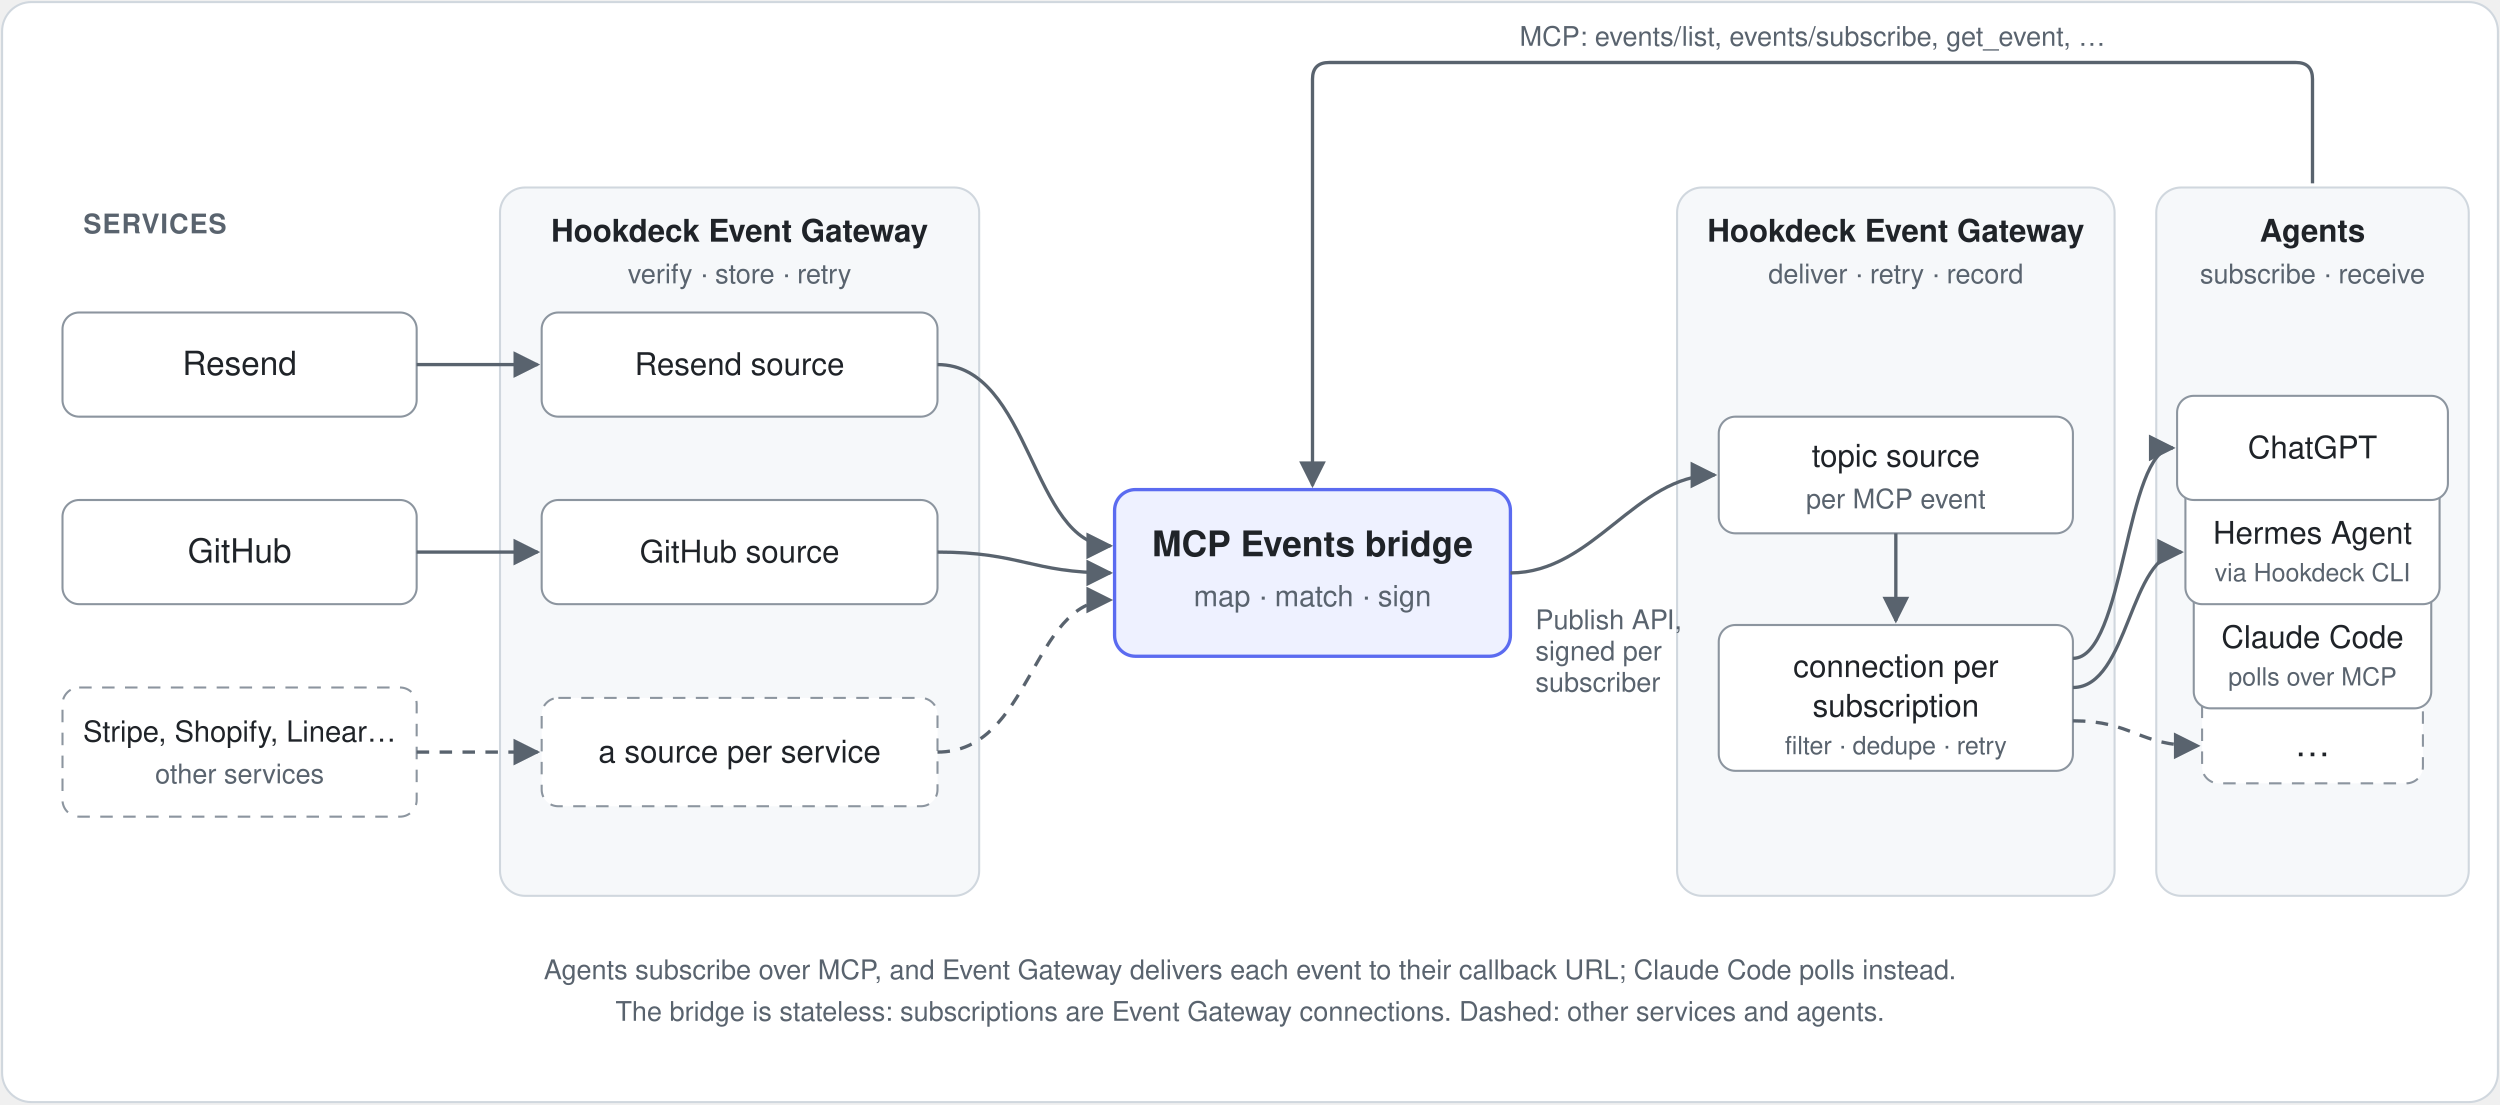
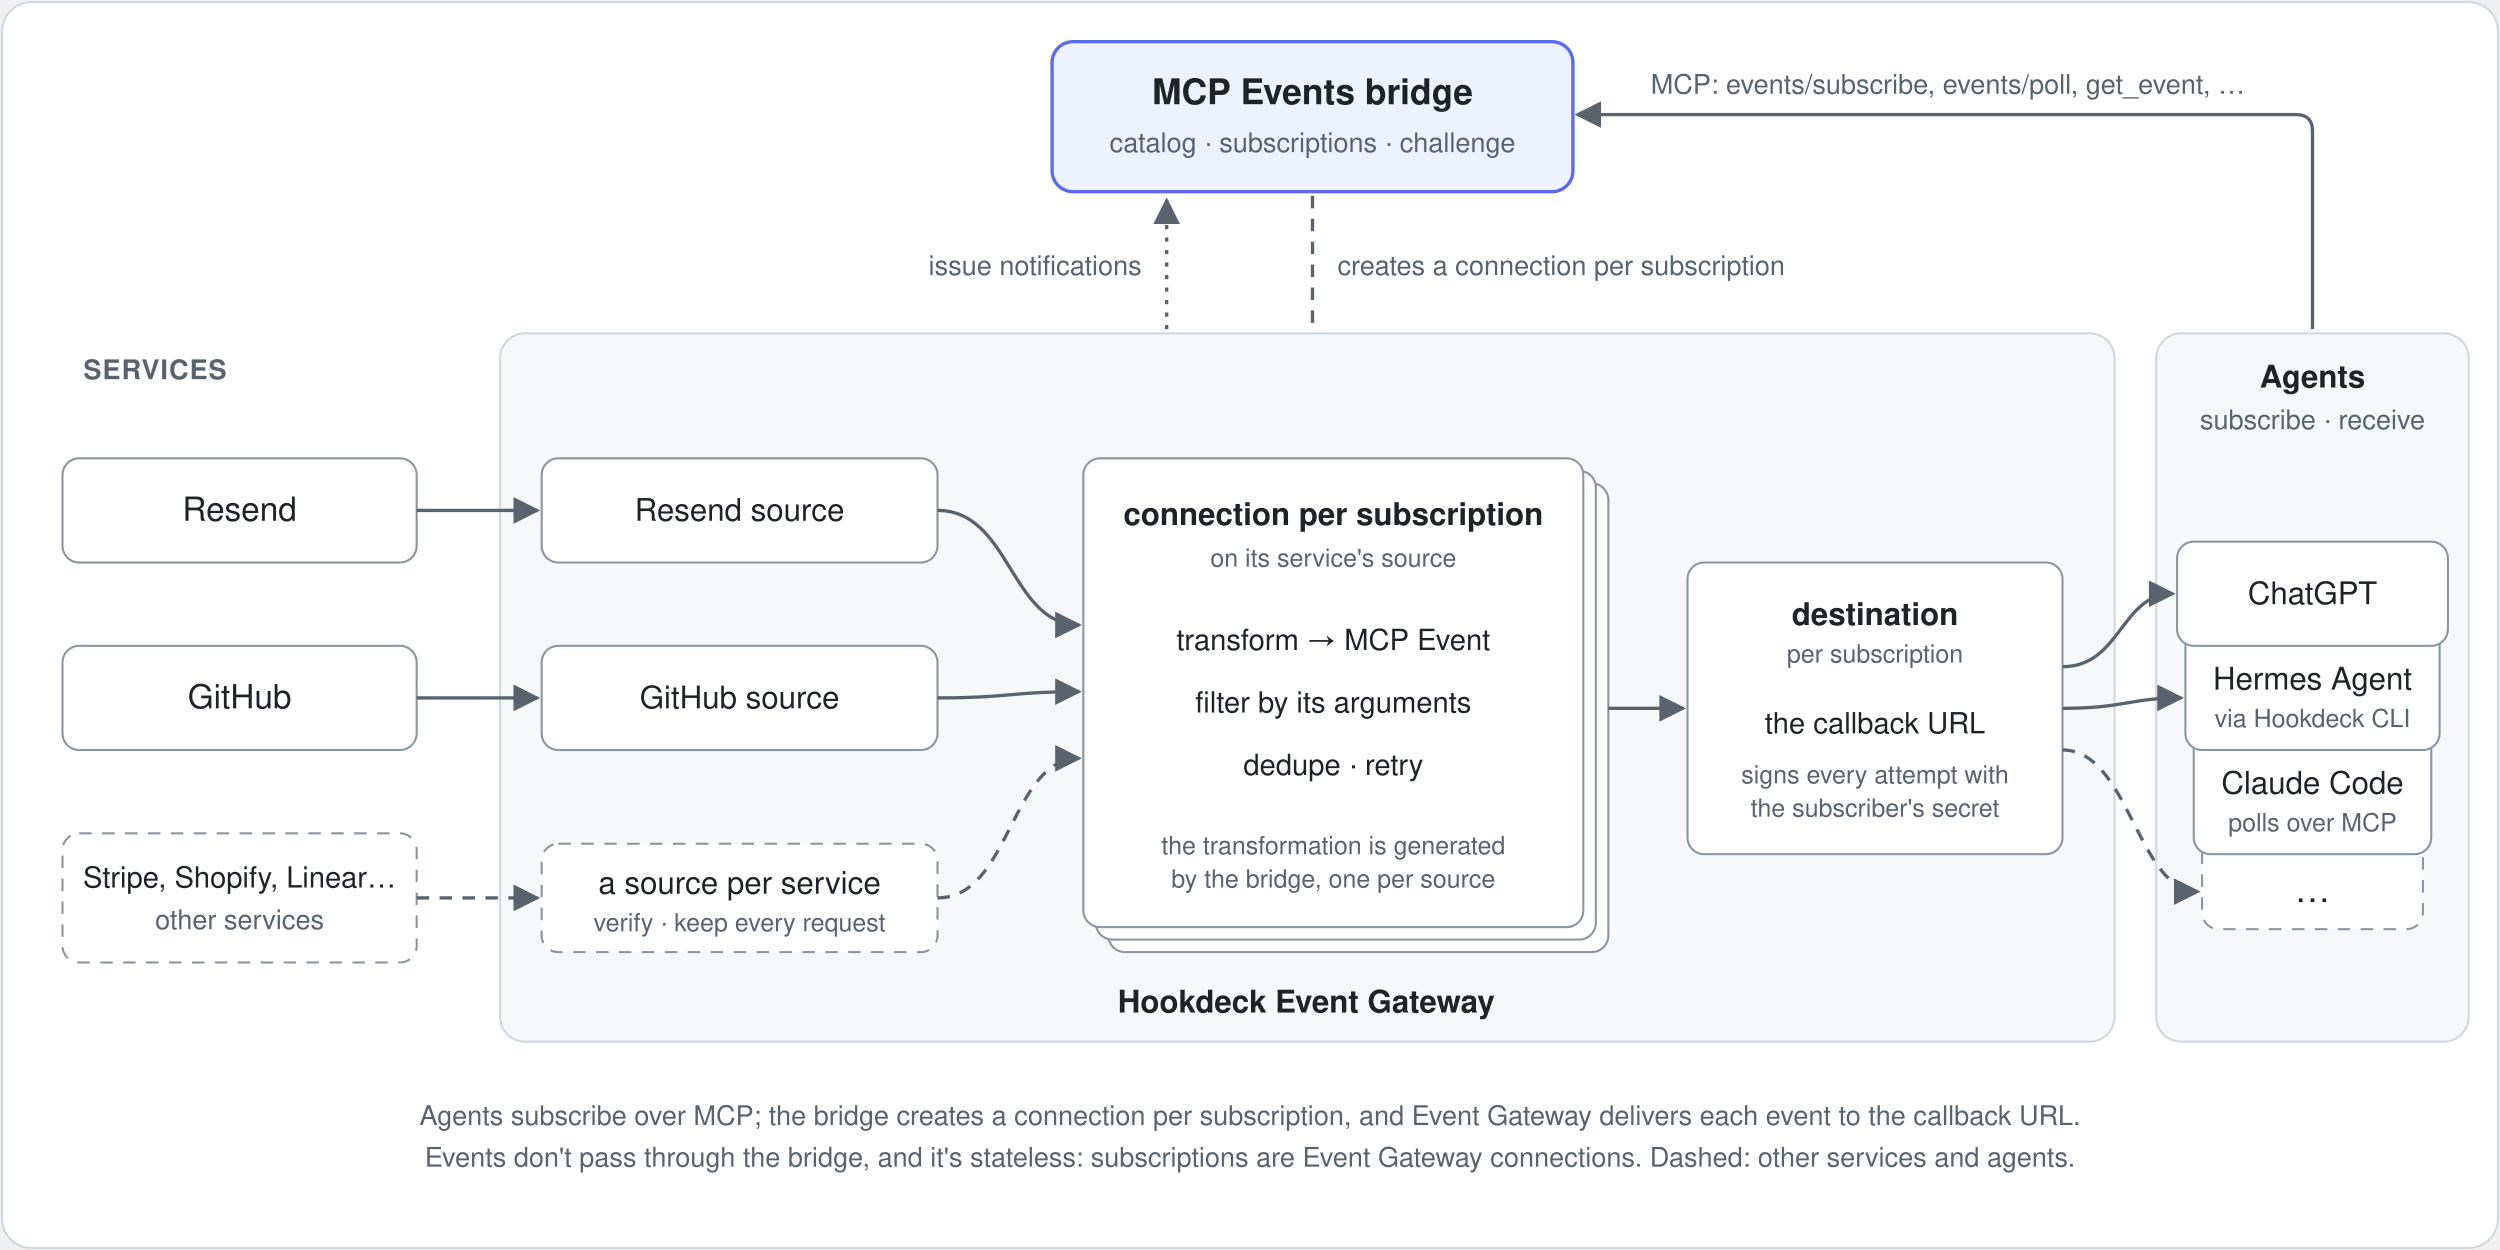
- <svg xmlns="http://www.w3.org/2000/svg" viewBox="0 0 1200 530" width="1200" height="530" role="img" aria-labelledby="title desc" font-family="-apple-system, BlinkMacSystemFont, 'Segoe UI', Helvetica, Arial, sans-serif">
+ <svg xmlns="http://www.w3.org/2000/svg" viewBox="0 0 1200 600" width="1200" height="600" role="img" aria-labelledby="title desc" font-family="-apple-system, BlinkMacSystemFont, 'Segoe UI', Helvetica, Arial, sans-serif">
  <style>
    .bg { fill: #ffffff; stroke: #d0d7de; }
    .panel { fill: #f6f8fa; stroke: #d0d7de; }
    .box { fill: #ffffff; stroke: #8c959f; }
    .accent { fill: #eef1ff; stroke: #5b6bf0; }
    .dashed { stroke-dasharray: 6 5; }
+     .dotted { stroke-dasharray: 2 4; }
    .text { fill: #1f2328; }
    .muted { fill: #59636e; }
    .label { fill: #59636e; font-size: 13px; }
    .arrow { stroke: #59636e; fill: none; stroke-width: 1.6; }
    .head { fill: #59636e; }
    @media (prefers-color-scheme: dark) {
      .bg { fill: #0d1117; stroke: #30363d; }
      .panel { fill: #161b22; stroke: #30363d; }
      .box { fill: #0d1117; stroke: #6e7681; }
      .accent { fill: #1c2140; stroke: #7c8cff; }
      .text { fill: #e6edf3; }
      .muted, .label { fill: #9198a1; }
      .arrow { stroke: #9198a1; }
      .head { fill: #9198a1; }
    }
  </style>
  <defs>
    <marker id="arrowhead" viewBox="0 0 10 10" refX="9" refY="5" markerWidth="8" markerHeight="8" orient="auto-start-reverse">
      <path class="head" d="M0,0 L10,5 L0,10 z" />
    </marker>
  </defs>
-   <rect class="bg" x="1" y="1" width="1198" height="528" rx="14" />
-   <g transform="translate(0,50)">
+   <rect class="bg" x="1" y="1" width="1198" height="598" rx="14" />
+   <g transform="translate(0,120)">
+     <rect class="accent" x="505" y="-100" width="250" height="72" rx="10" stroke-width="1.6" />
+     <text class="text" x="630" y="-70" font-size="17" font-weight="600" text-anchor="middle">MCP Events bridge</text>
+     <text class="muted" x="630" y="-47" font-size="13" text-anchor="middle">catalog · subscriptions · challenge</text>
+     <path class="arrow dashed" d="M630,-26 V96" marker-end="url(#arrowhead)" />
+     <text class="label" x="642" y="12">creates a connection per subscription</text>
+     <path class="arrow dotted" d="M560,38 V-24" marker-end="url(#arrowhead)" />
+     <text class="label" x="548" y="12" text-anchor="end">issue notifications</text>
    <text class="muted" x="40" y="62" font-size="13" font-weight="600" letter-spacing="0.5">SERVICES</text>
    <rect class="box" x="30" y="100" width="170" height="50" rx="8" />
    <text class="text" x="115" y="130" font-size="16" text-anchor="middle">Resend</text>
    <rect class="box" x="30" y="190" width="170" height="50" rx="8" />
    <text class="text" x="115" y="220" font-size="16" text-anchor="middle">GitHub</text>
    <rect class="box dashed" x="30" y="280" width="170" height="62" rx="8" />
    <text class="text" x="115" y="306" font-size="14" text-anchor="middle">Stripe, Shopify, Linear…</text>
    <text class="muted" x="115" y="326" font-size="13" text-anchor="middle">other services</text>
-     <rect class="panel" x="240" y="40" width="230" height="340" rx="12" />
-     <text class="text" x="355" y="66" font-size="15" font-weight="600" text-anchor="middle">Hookdeck Event Gateway</text>
-     <text class="muted" x="355" y="86" font-size="13" text-anchor="middle">verify · store · retry</text>
+     <rect class="panel" x="240" y="40" width="775" height="340" rx="12" />
+     <text class="text" x="627" y="366" font-size="15" font-weight="600" text-anchor="middle">Hookdeck Event Gateway</text>
    <rect class="box" x="260" y="100" width="190" height="50" rx="8" />
    <text class="text" x="355" y="130" font-size="15" text-anchor="middle">Resend source</text>
    <rect class="box" x="260" y="190" width="190" height="50" rx="8" />
    <text class="text" x="355" y="220" font-size="15" text-anchor="middle">GitHub source</text>
    <rect class="box dashed" x="260" y="285" width="190" height="52" rx="8" />
-     <text class="text" x="355" y="316" font-size="15" text-anchor="middle">a source per service</text>
+     <text class="text" x="355" y="309" font-size="15" text-anchor="middle">a source per service</text>
+     <text class="muted" x="355" y="327" font-size="12" text-anchor="middle">verify · keep every request</text>
    <path class="arrow" d="M200,125 H258" marker-end="url(#arrowhead)" />
    <path class="arrow" d="M200,215 H258" marker-end="url(#arrowhead)" />
    <path class="arrow dashed" d="M200,311 H258" marker-end="url(#arrowhead)" />
-     <rect class="accent" x="535" y="185" width="190" height="80" rx="10" stroke-width="1.6" />
-     <text class="text" x="630" y="217" font-size="17" font-weight="600" text-anchor="middle">MCP Events bridge</text>
-     <text class="muted" x="630" y="241" font-size="14" text-anchor="middle">map · match · sign</text>
-     <path class="arrow" d="M450,125 C495,125 495,212 533,212" marker-end="url(#arrowhead)" />
-     <path class="arrow" d="M450,215 C490,215 495,225 533,225" marker-end="url(#arrowhead)" />
-     <path class="arrow dashed" d="M450,311 C495,311 495,238 533,238" marker-end="url(#arrowhead)" />
-     <rect class="panel" x="805" y="40" width="210" height="340" rx="12" />
-     <text class="text" x="910" y="66" font-size="15" font-weight="600" text-anchor="middle">Hookdeck Event Gateway</text>
-     <text class="muted" x="910" y="86" font-size="13" text-anchor="middle">deliver · retry · record</text>
-     <rect class="box" x="825" y="150" width="170" height="56" rx="8" />
-     <text class="text" x="910" y="174" font-size="15" text-anchor="middle">topic source</text>
-     <text class="muted" x="910" y="194" font-size="13" text-anchor="middle">per MCP event</text>
-     <rect class="box" x="825" y="250" width="170" height="70" rx="8" />
-     <text class="text" x="910" y="275" font-size="15" text-anchor="middle">connection per</text>
-     <text class="text" x="910" y="294" font-size="15" text-anchor="middle">subscription</text>
-     <text class="muted" x="910" y="312" font-size="12" text-anchor="middle">filter · dedupe · retry</text>
-     <path class="arrow" d="M910,206 V248" marker-end="url(#arrowhead)" />
-     <path class="arrow" d="M725,225 C765,225 785,178 823,178" marker-end="url(#arrowhead)" />
-     <text class="label" x="737" y="252" font-size="12">Publish API,</text>
-     <text class="label" x="737" y="267" font-size="12">signed per</text>
-     <text class="label" x="737" y="282" font-size="12">subscriber</text>
+     <rect class="box" x="532" y="112" width="240" height="225" rx="8" />
+     <rect class="box" x="526" y="106" width="240" height="225" rx="8" />
+     <rect class="box" x="520" y="100" width="240" height="225" rx="8" />
+     <text class="text" x="640" y="132" font-size="15" font-weight="600" text-anchor="middle">connection per subscription</text>
+     <text class="muted" x="640" y="152" font-size="12" text-anchor="middle">on its service's source</text>
+     <text class="text" x="640" y="192" font-size="14" text-anchor="middle">transform → MCP Event</text>
+     <text class="text" x="640" y="222" font-size="14" text-anchor="middle">filter by its arguments</text>
+     <text class="text" x="640" y="252" font-size="14" text-anchor="middle">dedupe · retry</text>
+     <text class="muted" x="640" y="290" font-size="12" text-anchor="middle">the transformation is generated</text>
+     <text class="muted" x="640" y="306" font-size="12" text-anchor="middle">by the bridge, one per source</text>
+     <path class="arrow" d="M450,125 C485,125 485,180 518,180" marker-end="url(#arrowhead)" />
+     <path class="arrow" d="M450,215 C485,215 485,212 518,212" marker-end="url(#arrowhead)" />
+     <path class="arrow dashed" d="M450,311 C485,311 485,244 518,244" marker-end="url(#arrowhead)" />
+     <rect class="box" x="810" y="150" width="180" height="140" rx="8" />
+     <text class="text" x="900" y="180" font-size="15" font-weight="600" text-anchor="middle">destination</text>
+     <text class="muted" x="900" y="198" font-size="12" text-anchor="middle">per subscription</text>
+     <text class="text" x="900" y="232" font-size="14" text-anchor="middle">the callback URL</text>
+     <text class="muted" x="900" y="256" font-size="12" text-anchor="middle">signs every attempt with</text>
+     <text class="muted" x="900" y="272" font-size="12" text-anchor="middle">the subscriber's secret</text>
+     <path class="arrow" d="M772,220 H808" marker-end="url(#arrowhead)" />
    <rect class="panel" x="1035" y="40" width="150" height="340" rx="12" />
    <text class="text" x="1110" y="66" font-size="15" font-weight="600" text-anchor="middle">Agents</text>
    <text class="muted" x="1110" y="86" font-size="13" text-anchor="middle">subscribe · receive</text>
    <rect class="box dashed" x="1057" y="276" width="106" height="50" rx="8" />
    <text class="text" x="1110" y="313" font-size="17" text-anchor="middle">…</text>
    <rect class="box" x="1053" y="226" width="114" height="64" rx="8" />
    <text class="text" x="1110" y="261" font-size="15" text-anchor="middle">Claude Code</text>
    <text class="muted" x="1110" y="279" font-size="12" text-anchor="middle">polls over MCP</text>
    <rect class="box" x="1049" y="176" width="122" height="64" rx="8" />
    <text class="text" x="1110" y="211" font-size="15" text-anchor="middle">Hermes Agent</text>
    <text class="muted" x="1110" y="229" font-size="12" text-anchor="middle">via Hookdeck CLI</text>
    <rect class="box" x="1045" y="140" width="130" height="50" rx="8" />
    <text class="text" x="1110" y="170" font-size="15" text-anchor="middle">ChatGPT</text>
-     <path class="arrow" d="M995,266 C1020,266 1020,165 1043,165" marker-end="url(#arrowhead)" />
-     <path class="arrow" d="M995,280 C1022,280 1022,215 1047,215" marker-end="url(#arrowhead)" />
-     <path class="arrow dashed" d="M995,296 C1024,296 1026,308 1055,308" marker-end="url(#arrowhead)" />
-     <path class="arrow" d="M1110,38 V-12 Q1110,-20 1102,-20 H638 Q630,-20 630,-12 V183" marker-end="url(#arrowhead)" />
-     <text class="label" x="870" y="-28" text-anchor="middle">MCP: events/list, events/subscribe, get_event, …</text>
-     <text class="muted" x="600" y="420" font-size="13" text-anchor="middle">Agents subscribe over MCP, and Event Gateway delivers each event to their callback URL; Claude Code polls instead.</text>
-     <text class="muted" x="600" y="440" font-size="13" text-anchor="middle">The bridge is stateless: subscriptions are Event Gateway connections. Dashed: other services and agents.</text>
+     <path class="arrow" d="M990,200 C1018,200 1018,165 1043,165" marker-end="url(#arrowhead)" />
+     <path class="arrow" d="M990,220 C1020,220 1022,215 1047,215" marker-end="url(#arrowhead)" />
+     <path class="arrow dashed" d="M990,240 C1022,240 1026,308 1055,308" marker-end="url(#arrowhead)" />
+     <path class="arrow" d="M1110,38 V-57 Q1110,-65 1102,-65 H757" marker-end="url(#arrowhead)" />
+     <text class="label" x="935" y="-75" text-anchor="middle">MCP: events/subscribe, events/poll, get_event, …</text>
+     <text class="muted" x="600" y="420" font-size="13" text-anchor="middle">Agents subscribe over MCP; the bridge creates a connection per subscription, and Event Gateway delivers each event to the callback URL.</text>
+     <text class="muted" x="600" y="440" font-size="13" text-anchor="middle">Events don't pass through the bridge, and it's stateless: subscriptions are Event Gateway connections. Dashed: other services and agents.</text>
  </g>
</svg>
